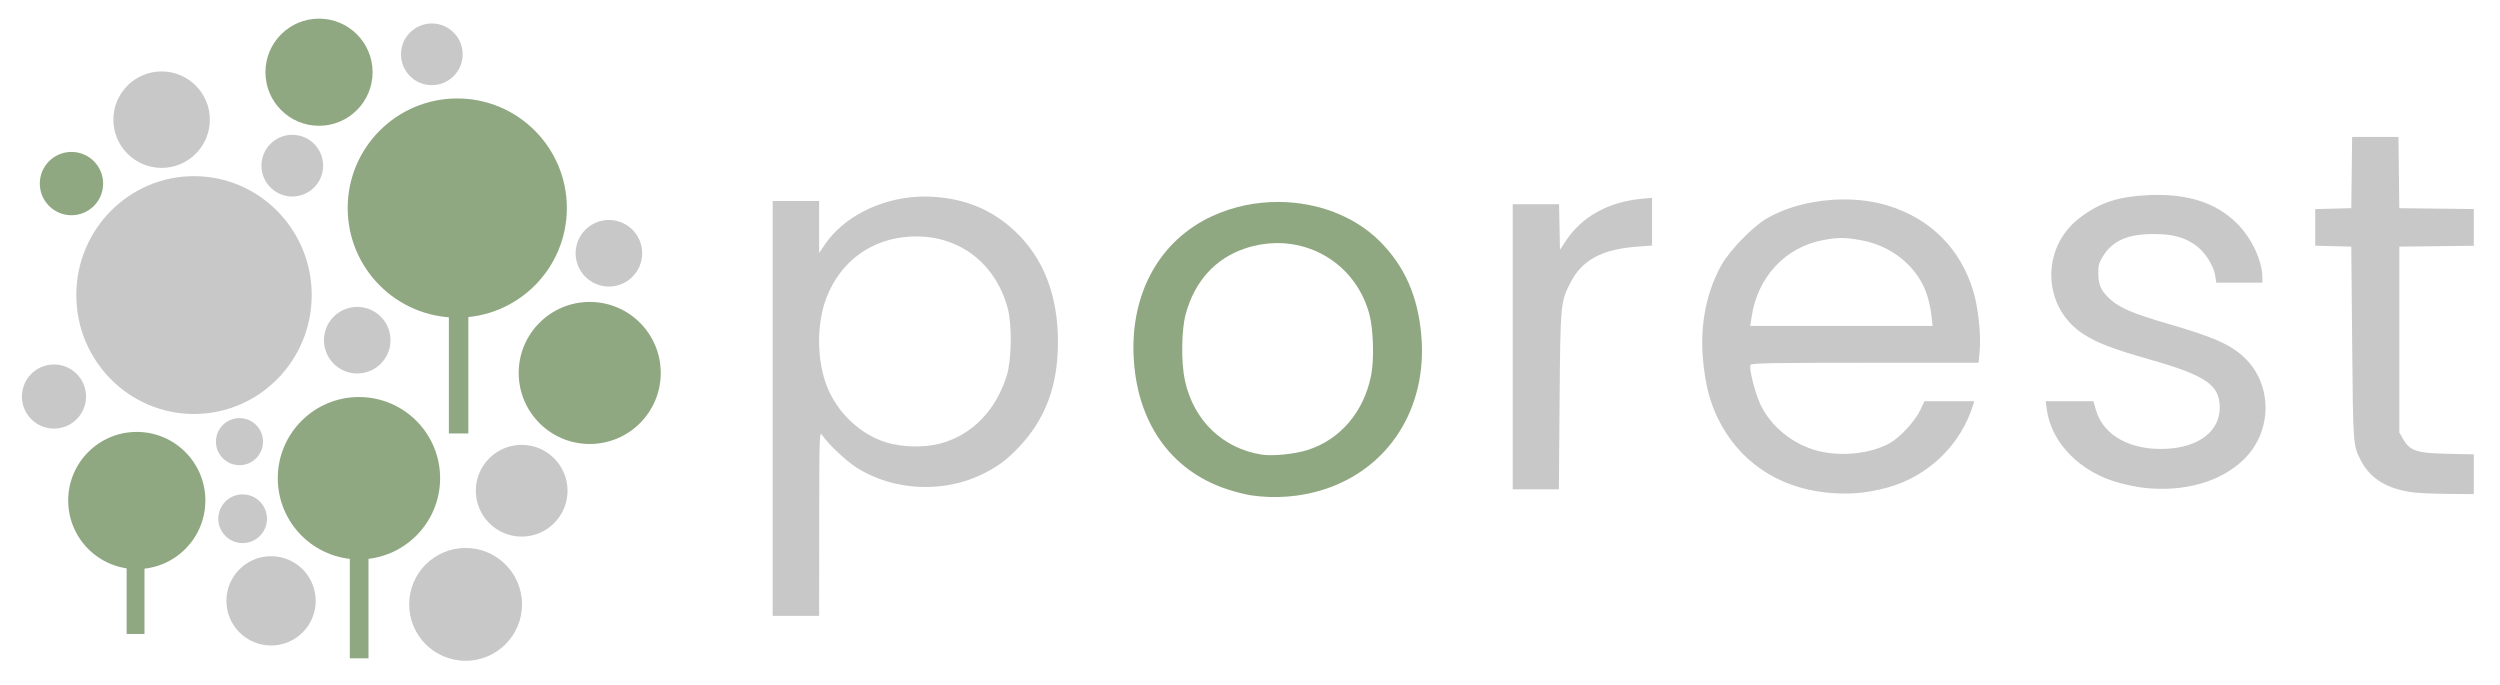
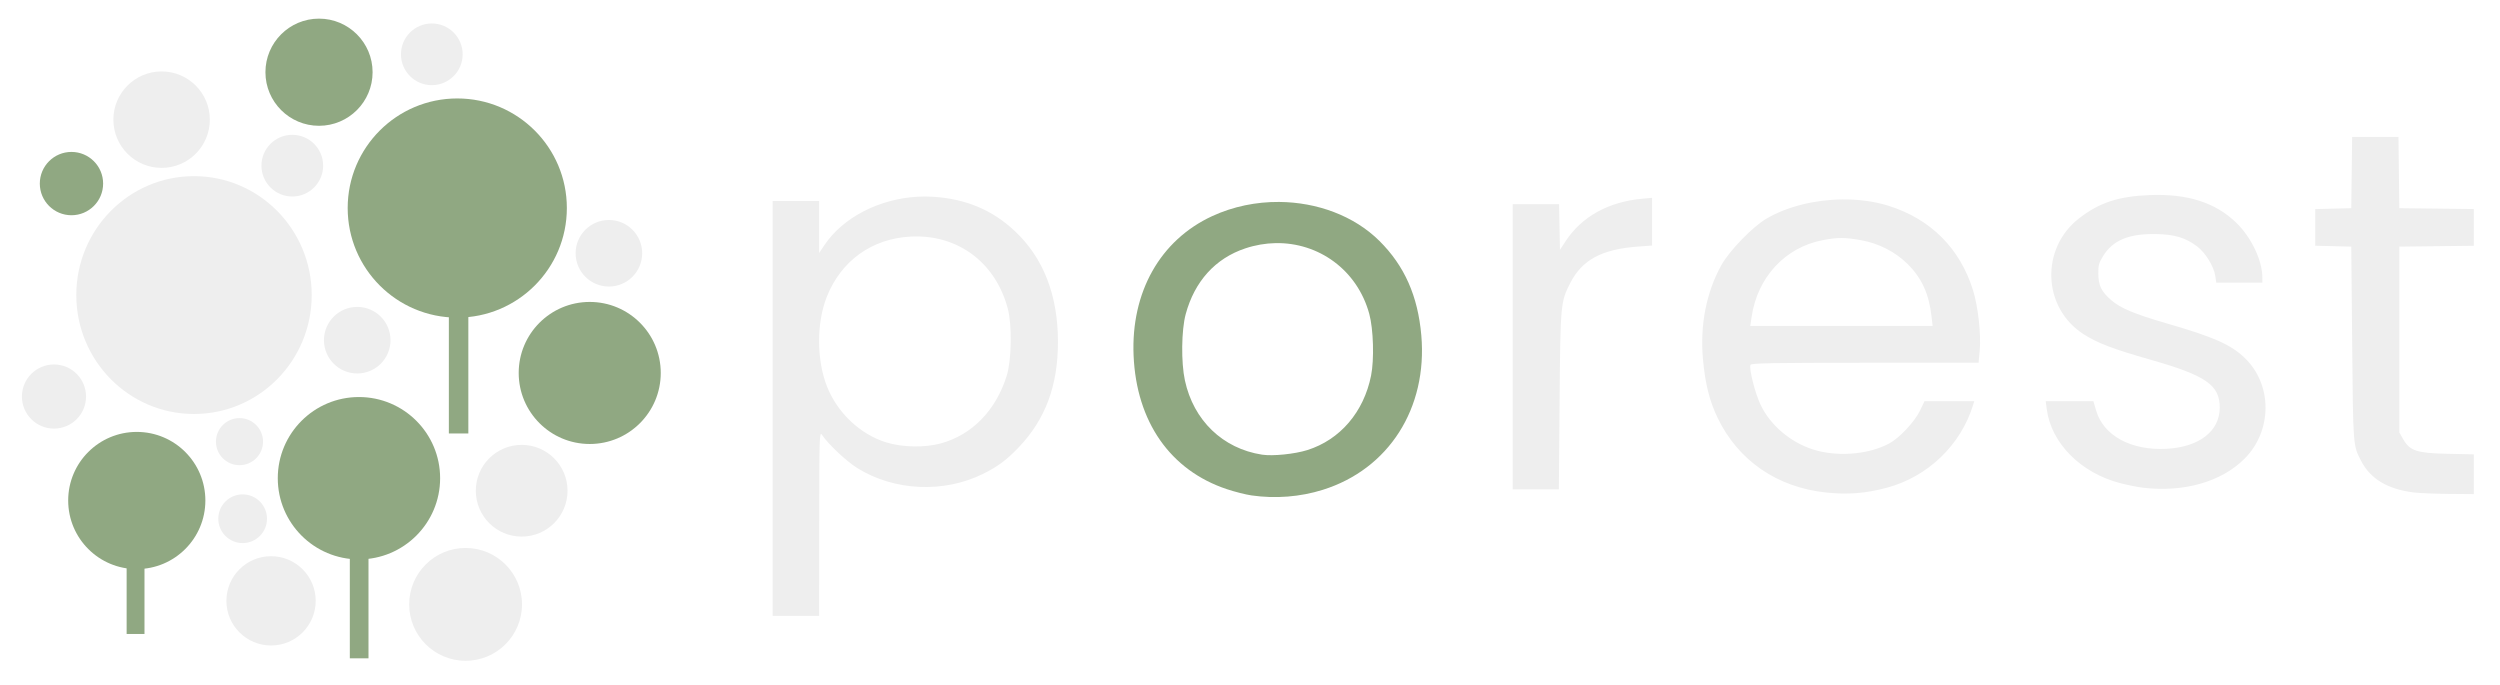
<svg xmlns="http://www.w3.org/2000/svg" version="1.1" id="svg1" width="2080.953" height="570.137" viewBox="0 0 2080.953 570.137">
  <defs id="defs1" />
  <g id="g1" transform="translate(-177.6913,-135.9111)">
    <g id="g2" transform="translate(24.84429,19.19989)">
      <path id="path3" style="display:inline;fill:#90a882" d="m 1217.523,284.805 c -18.939,-0.135 -38.14,3.703 -55.666,11.801 -43.281,19.997 -67.683,63.282 -65.432,116.061 2.35,55.094 30.551,95.52 77.574,111.199 6.6,2.201 15.901,4.557 20.668,5.236 19.954,2.845 40.42,1.229 59.277,-4.682 54.908,-17.209 87.245,-67.926 81.978,-128.572 -2.841,-32.716 -14.017,-57.904 -34.875,-78.598 -21.128,-20.962 -51.961,-32.221 -83.525,-32.445 z m -2.981,34.277 c 35.812,-0.692 68.077,22.247 78.066,58.918 3.463,12.712 4.194,37.87 1.492,51.369 -6.072,30.339 -25.773,53.358 -53.039,61.971 -10.523,3.324 -28.895,5.184 -37.728,3.818 -32.677,-5.05 -57.035,-28.507 -64.201,-61.824 -3.236,-15.045 -2.918,-41.84 0.652,-55.068 7.396,-27.398 24.709,-46.519 49.627,-54.809 8.412,-2.798 16.866,-4.215 25.131,-4.375 z" />
-       <path id="path2" style="display:inline;fill:#c8c8c8;fill-opacity:1" d="m 2110.718,230.666 -0.359,29.668 -0.359,29.666 -15,0.377 -15,0.377 v 15.246 15.246 l 15,0.377 15,0.377 0.746,80.666 c 0.791,85.697 0.713,84.687 7.355,97.531 7.785,15.055 21.8,23.559 43.447,26.367 4.648,0.603 17.901,1.173 29.451,1.266 l 21,0.17 v -16.553 -16.551 l -21.666,-0.449 c -25.779,-0.533 -31.531,-2.412 -37.088,-12.115 l -3.246,-5.666 v -77.332 -77.334 l 31,-0.357 31,-0.359 v -15.283 -15.285 l -31,-0.357 -31,-0.357 -0.357,-29.666 -0.359,-29.668 h -19.283 z m -168.719,48.434 c -25.765,1.049 -41.473,6.206 -58.311,19.146 -32.541,25.009 -30.846,74.453 3.307,96.527 11.512,7.441 24.708,12.483 55.889,21.352 46.112,13.115 57.652,21.098 57.641,39.875 -0.012,19.655 -17.246,32.932 -44.525,34.301 -29.405,1.475 -52.247,-10.975 -58.371,-31.818 l -2.295,-7.812 -19.838,-0.002 -19.84,-0.002 0.906,6.83 c 3.723,28.066 28.215,52.756 60.797,61.287 6.219,1.628 14.909,3.386 19.309,3.906 h 0 c 34.014,4.02 65.308,-4.932 84.506,-24.174 23.274,-23.33 23.271,-61.796 -0.01,-84.025 -11.567,-11.045 -25.668,-17.265 -64.904,-28.629 -26.821,-7.768 -38.583,-12.714 -46.219,-19.436 -8.122,-7.149 -10.47,-11.993 -10.601,-21.863 -0.09,-6.801 0.54,-9.153 3.922,-14.623 8.117,-13.13 21.116,-18.658 43.305,-18.416 15.913,0.173 25.373,2.956 35.043,10.309 6.896,5.243 13.882,16.548 15.053,24.352 l 0.873,5.816 h 19.182 19.182 v -4.141 c 0,-14.165 -8.958,-33.183 -21.395,-45.42 -17.369,-17.091 -40.834,-24.633 -72.605,-23.34 z m -1025.523,1.363 c -31.643,1.806 -61.776,17.088 -77.244,40.057 l -4.564,6.777 v -21.648 -21.648 h -19.334 -19.334 v 172.666 172.668 h 19.334 19.334 l 0.068,-77 c 0.066,-72.48 0.202,-76.806 2.305,-73.668 5.217,7.784 20.305,21.984 29.354,27.623 30.803,19.198 72.138,21.073 104.938,4.76 12.119,-6.027 19.484,-11.517 29.412,-21.92 22.305,-23.372 32.728,-51.353 32.728,-87.859 0,-38.771 -12.075,-69.842 -35.807,-92.141 -18.655,-17.528 -40.456,-26.754 -67.574,-28.598 -4.544,-0.309 -9.095,-0.326 -13.615,-0.068 z m 611.523,0.91 -8.332,0.766 c -27.976,2.57 -50.244,14.907 -63.531,35.195 l -4.803,7.332 -0.369,-19 -0.371,-19 h -19.297 -19.297 v 118.668 118.666 h 19.211 19.209 l 0.607,-73.666 c 0.664,-80.608 0.814,-82.262 8.855,-98.014 9.869,-19.332 26.304,-28.175 56.451,-30.375 l 11.666,-0.852 v -19.859 z m 158.226,1.342 c -22.622,0.256 -45.666,5.816 -63.113,16.053 -11.464,6.726 -30.621,26.496 -37.371,38.566 -12.562,22.461 -17.976,50.109 -15.371,78.49 1.879,20.475 5.455,34.72 12.262,48.842 17.057,35.391 49.44,57.684 90.035,61.982 18.342,1.942 33.316,0.756 51.065,-4.045 33.967,-9.188 61.315,-35.545 71.529,-68.938 l 0.918,-3 h -20.717 -20.717 l -3.522,7.445 c -4.448,9.402 -17.023,22.934 -25.699,27.656 -15.981,8.698 -40.068,11.208 -59.6,6.213 -20.732,-5.302 -39.338,-20.441 -47.887,-38.965 -4.519,-9.791 -9.394,-29.3 -8.139,-32.57 0.56,-1.459 17.672,-1.779 95.277,-1.779 h 94.596 l 0.938,-10.018 c 1.256,-13.404 -1.34,-36.93 -5.564,-50.412 -10.909,-34.818 -35.077,-59.044 -69.955,-70.119 -11.969,-3.801 -25.392,-5.556 -38.965,-5.402 z m -768.018,30.842 c 35.54,1.088 63.774,23.792 73.443,59.777 3.68,13.697 3.268,42.948 -0.789,56 -8.988,28.916 -28.763,49.261 -54.863,56.445 -13.411,3.691 -32.02,3.335 -45.605,-0.873 -21.54,-6.671 -40.52,-24.617 -49.166,-46.486 -8.688,-21.975 -8.794,-52.748 -0.258,-74.42 11.906,-30.229 37.651,-48.745 70.037,-50.371 2.431,-0.122 4.832,-0.145 7.201,-0.072 z m 767.383,1.268 c 4.708,0.005 9.554,0.615 16.361,1.828 14.814,2.639 28.642,9.733 38.875,19.945 11.745,11.72 17.706,24.864 19.834,43.736 l 0.863,7.666 h -75.895 -75.892 l 1.141,-7.666 c 4.906,-32.946 27.934,-57.741 59.176,-63.719 6.26,-1.198 10.829,-1.796 15.537,-1.791 z" />
+       <path id="path2" style="display:inline;fill:#eeeeee;fill-opacity:1" d="m 2110.718,230.666 -0.359,29.668 -0.359,29.666 -15,0.377 -15,0.377 v 15.246 15.246 l 15,0.377 15,0.377 0.746,80.666 c 0.791,85.697 0.713,84.687 7.355,97.531 7.785,15.055 21.8,23.559 43.447,26.367 4.648,0.603 17.901,1.173 29.451,1.266 l 21,0.17 v -16.553 -16.551 l -21.666,-0.449 c -25.779,-0.533 -31.531,-2.412 -37.088,-12.115 l -3.246,-5.666 v -77.332 -77.334 l 31,-0.357 31,-0.359 v -15.283 -15.285 l -31,-0.357 -31,-0.357 -0.357,-29.666 -0.359,-29.668 h -19.283 z m -168.719,48.434 c -25.765,1.049 -41.473,6.206 -58.311,19.146 -32.541,25.009 -30.846,74.453 3.307,96.527 11.512,7.441 24.708,12.483 55.889,21.352 46.112,13.115 57.652,21.098 57.641,39.875 -0.012,19.655 -17.246,32.932 -44.525,34.301 -29.405,1.475 -52.247,-10.975 -58.371,-31.818 l -2.295,-7.812 -19.838,-0.002 -19.84,-0.002 0.906,6.83 c 3.723,28.066 28.215,52.756 60.797,61.287 6.219,1.628 14.909,3.386 19.309,3.906 h 0 c 34.014,4.02 65.308,-4.932 84.506,-24.174 23.274,-23.33 23.271,-61.796 -0.01,-84.025 -11.567,-11.045 -25.668,-17.265 -64.904,-28.629 -26.821,-7.768 -38.583,-12.714 -46.219,-19.436 -8.122,-7.149 -10.47,-11.993 -10.601,-21.863 -0.09,-6.801 0.54,-9.153 3.922,-14.623 8.117,-13.13 21.116,-18.658 43.305,-18.416 15.913,0.173 25.373,2.956 35.043,10.309 6.896,5.243 13.882,16.548 15.053,24.352 l 0.873,5.816 h 19.182 19.182 v -4.141 c 0,-14.165 -8.958,-33.183 -21.395,-45.42 -17.369,-17.091 -40.834,-24.633 -72.605,-23.34 z m -1025.523,1.363 c -31.643,1.806 -61.776,17.088 -77.244,40.057 l -4.564,6.777 v -21.648 -21.648 h -19.334 -19.334 v 172.666 172.668 h 19.334 19.334 l 0.068,-77 c 0.066,-72.48 0.202,-76.806 2.305,-73.668 5.217,7.784 20.305,21.984 29.354,27.623 30.803,19.198 72.138,21.073 104.938,4.76 12.119,-6.027 19.484,-11.517 29.412,-21.92 22.305,-23.372 32.728,-51.353 32.728,-87.859 0,-38.771 -12.075,-69.842 -35.807,-92.141 -18.655,-17.528 -40.456,-26.754 -67.574,-28.598 -4.544,-0.309 -9.095,-0.326 -13.615,-0.068 z m 611.523,0.91 -8.332,0.766 c -27.976,2.57 -50.244,14.907 -63.531,35.195 l -4.803,7.332 -0.369,-19 -0.371,-19 h -19.297 -19.297 v 118.668 118.666 h 19.211 19.209 l 0.607,-73.666 c 0.664,-80.608 0.814,-82.262 8.855,-98.014 9.869,-19.332 26.304,-28.175 56.451,-30.375 l 11.666,-0.852 v -19.859 z m 158.226,1.342 c -22.622,0.256 -45.666,5.816 -63.113,16.053 -11.464,6.726 -30.621,26.496 -37.371,38.566 -12.562,22.461 -17.976,50.109 -15.371,78.49 1.879,20.475 5.455,34.72 12.262,48.842 17.057,35.391 49.44,57.684 90.035,61.982 18.342,1.942 33.316,0.756 51.065,-4.045 33.967,-9.188 61.315,-35.545 71.529,-68.938 l 0.918,-3 h -20.717 -20.717 l -3.522,7.445 c -4.448,9.402 -17.023,22.934 -25.699,27.656 -15.981,8.698 -40.068,11.208 -59.6,6.213 -20.732,-5.302 -39.338,-20.441 -47.887,-38.965 -4.519,-9.791 -9.394,-29.3 -8.139,-32.57 0.56,-1.459 17.672,-1.779 95.277,-1.779 h 94.596 l 0.938,-10.018 c 1.256,-13.404 -1.34,-36.93 -5.564,-50.412 -10.909,-34.818 -35.077,-59.044 -69.955,-70.119 -11.969,-3.801 -25.392,-5.556 -38.965,-5.402 z m -768.018,30.842 c 35.54,1.088 63.774,23.792 73.443,59.777 3.68,13.697 3.268,42.948 -0.789,56 -8.988,28.916 -28.763,49.261 -54.863,56.445 -13.411,3.691 -32.02,3.335 -45.605,-0.873 -21.54,-6.671 -40.52,-24.617 -49.166,-46.486 -8.688,-21.975 -8.794,-52.748 -0.258,-74.42 11.906,-30.229 37.651,-48.745 70.037,-50.371 2.431,-0.122 4.832,-0.145 7.201,-0.072 z m 767.383,1.268 c 4.708,0.005 9.554,0.615 16.361,1.828 14.814,2.639 28.642,9.733 38.875,19.945 11.745,11.72 17.706,24.864 19.834,43.736 l 0.863,7.666 h -75.895 -75.892 l 1.141,-7.666 c 4.906,-32.946 27.934,-57.741 59.176,-63.719 6.26,-1.198 10.829,-1.796 15.537,-1.791 z" />
    </g>
-     <circle style="fill:#c8c8c8;fill-opacity:1;stroke-width:0.806" id="path42" cx="222.624" cy="465.979" r="26.689" />
-     <circle style="fill:#c8c8c8;fill-opacity:1;stroke-width:0.9" id="path43" cx="312.209" cy="235.51" r="40.146" />
-     <circle style="fill:#c8c8c8;fill-opacity:1" id="path45" cx="420.989" cy="273.803" r="25.676" />
-     <circle style="fill:#c8c8c8;fill-opacity:1" id="path46" cx="475.043" cy="419.073" r="27.703" />
-     <circle style="fill:#c8c8c8;fill-opacity:1" id="path47" cx="537.124" cy="181.127" r="25.676" />
-     <circle style="fill:#c8c8c8;fill-opacity:1;stroke-width:1.051" id="path48" cx="684.529" cy="346.722" r="27.703" />
-     <ellipse style="fill:#c8c8c8;fill-opacity:1;stroke-width:1.036" id="path49" cx="377.043" cy="503.533" rx="19.595" ry="19.595" />
-     <circle style="fill:#c8c8c8;fill-opacity:1;stroke-width:1.034" id="path50" cx="379.664" cy="567.695" r="20.27" />
-     <circle style="fill:#c8c8c8;fill-opacity:1;stroke-width:0.982" id="path51" cx="403.313" cy="636.046" r="37.162" />
-     <circle style="fill:#c8c8c8;fill-opacity:1" id="path52" cx="611.921" cy="544.384" r="38.176" />
-     <circle style="fill:#c8c8c8;fill-opacity:1" id="path53" cx="565.245" cy="638.979" r="46.959" />
-     <ellipse style="fill:#c8c8c8;fill-opacity:1;stroke-width:1.019" id="path60" cx="339.178" cy="381.519" rx="97.973" ry="98.986" />
+     <circle style="mix-blend-mode:normal;fill:#eeeeee;fill-opacity:1;stroke-width:0.806" id="path42" cx="222.624" cy="465.979" r="26.689" />
+     <circle style="mix-blend-mode:normal;fill:#eeeeee;fill-opacity:1;stroke-width:0.9" id="path43" cx="312.209" cy="235.51" r="40.146" />
+     <circle style="mix-blend-mode:normal;fill:#eeeeee;fill-opacity:1" id="path45" cx="420.989" cy="273.803" r="25.676" />
+     <circle style="mix-blend-mode:normal;fill:#eeeeee;fill-opacity:1" id="path46" cx="475.043" cy="419.073" r="27.703" />
+     <circle style="mix-blend-mode:normal;fill:#eeeeee;fill-opacity:1" id="path47" cx="537.124" cy="181.127" r="25.676" />
+     <circle style="mix-blend-mode:normal;fill:#eeeeee;fill-opacity:1;stroke-width:1.051" id="path48" cx="684.529" cy="346.722" r="27.703" />
+     <ellipse style="mix-blend-mode:normal;fill:#eeeeee;fill-opacity:1;stroke-width:1.036" id="path49" cx="377.043" cy="503.533" rx="19.595" ry="19.595" />
+     <circle style="mix-blend-mode:normal;fill:#eeeeee;fill-opacity:1;stroke-width:1.034" id="path50" cx="379.664" cy="567.695" r="20.27" />
+     <circle style="mix-blend-mode:normal;fill:#eeeeee;fill-opacity:1;stroke-width:0.982" id="path51" cx="403.313" cy="636.046" r="37.162" />
+     <circle style="mix-blend-mode:normal;fill:#eeeeee;fill-opacity:1" id="path52" cx="611.921" cy="544.384" r="38.176" />
+     <circle style="mix-blend-mode:normal;fill:#eeeeee;fill-opacity:1" id="path53" cx="565.245" cy="638.979" r="46.959" />
+     <ellipse style="mix-blend-mode:normal;fill:#eeeeee;fill-opacity:1;stroke-width:1.019" id="path60" cx="339.178" cy="381.519" rx="97.973" ry="98.986" />
    <circle style="fill:#90a882;fill-opacity:1;stroke-width:0.951" id="path44" cx="237.178" cy="288.722" r="26.351" />
    <circle style="fill:#90a882;fill-opacity:1;stroke-width:1.091" id="path54" cx="443.232" cy="196.019" r="44.595" />
    <circle style="fill:#90a882;fill-opacity:1;stroke-width:1.023" id="path55" cx="668.57" cy="446.357" r="59.122" />
    <circle style="fill:#90a882;fill-opacity:1;stroke-width:0.96" id="path56" cx="291.543" cy="552.519" r="57.095" />
    <rect style="fill:#90a882;fill-opacity:1" id="rect60" width="14.865" height="58.108" x="283.097" y="605.506" />
    <circle style="fill:#90a882;fill-opacity:1;stroke-width:1.015" id="path57" cx="476.475" cy="533.965" r="67.568" />
    <rect style="fill:#90a882;fill-opacity:1" id="rect59" width="15.541" height="87.162" x="468.88" y="596.722" />
    <circle style="fill:#90a882;fill-opacity:1" id="path58" cx="558.313" cy="309.073" r="91.216" />
    <rect style="fill:#90a882;fill-opacity:1" id="rect58" width="16.216" height="107.432" x="551.313" y="389.289" />
  </g>
</svg>
